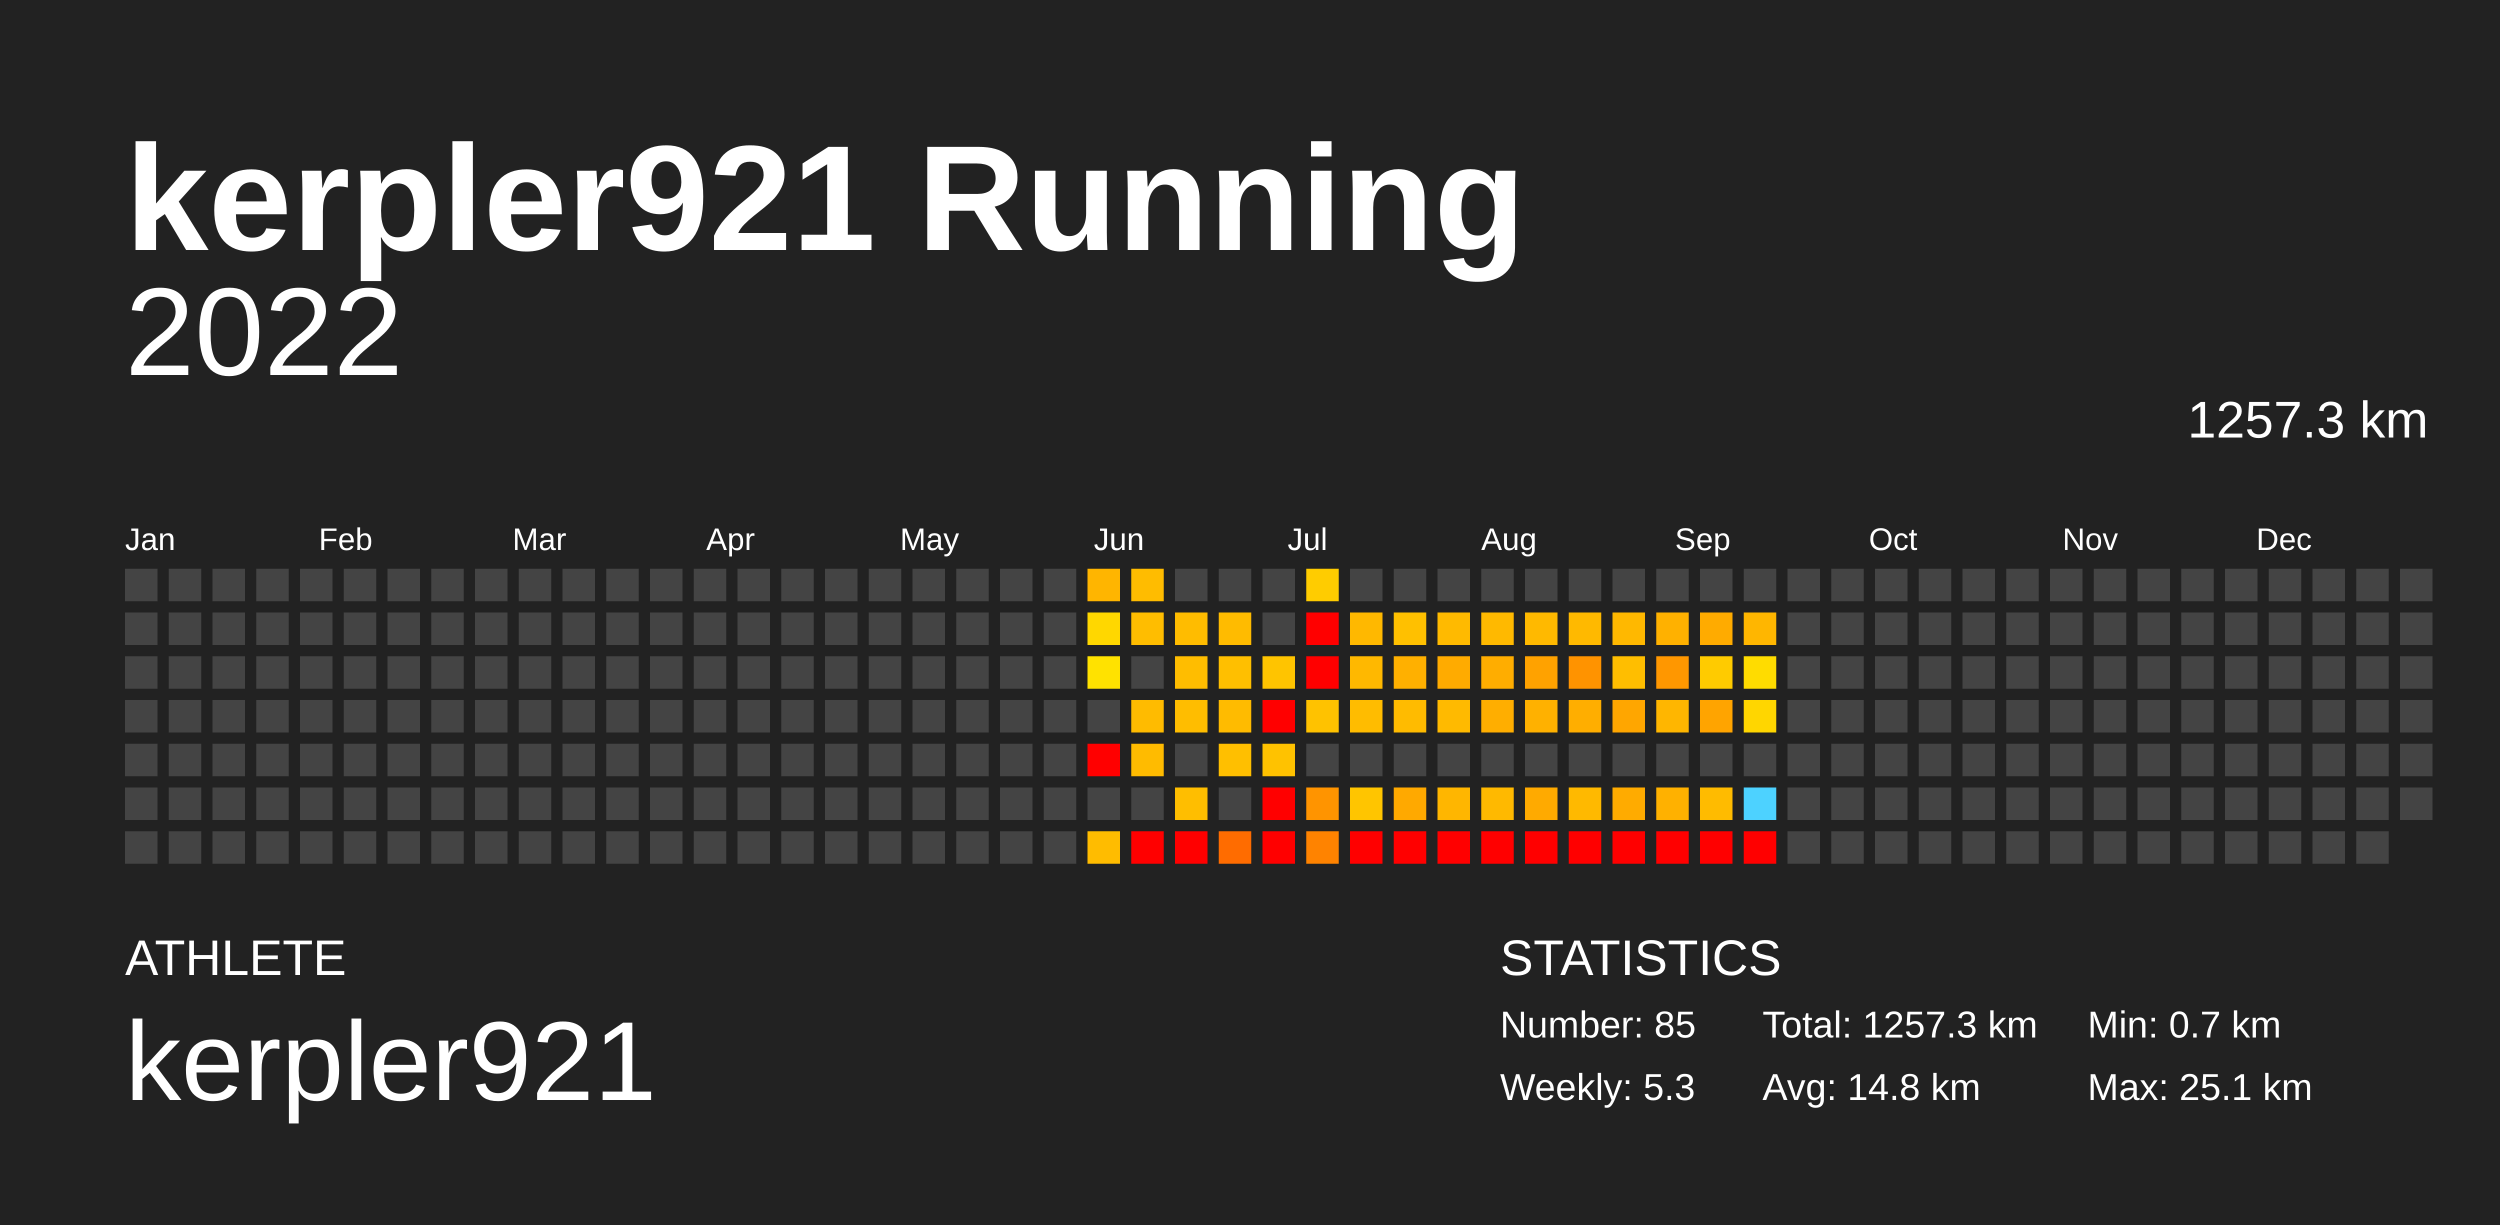
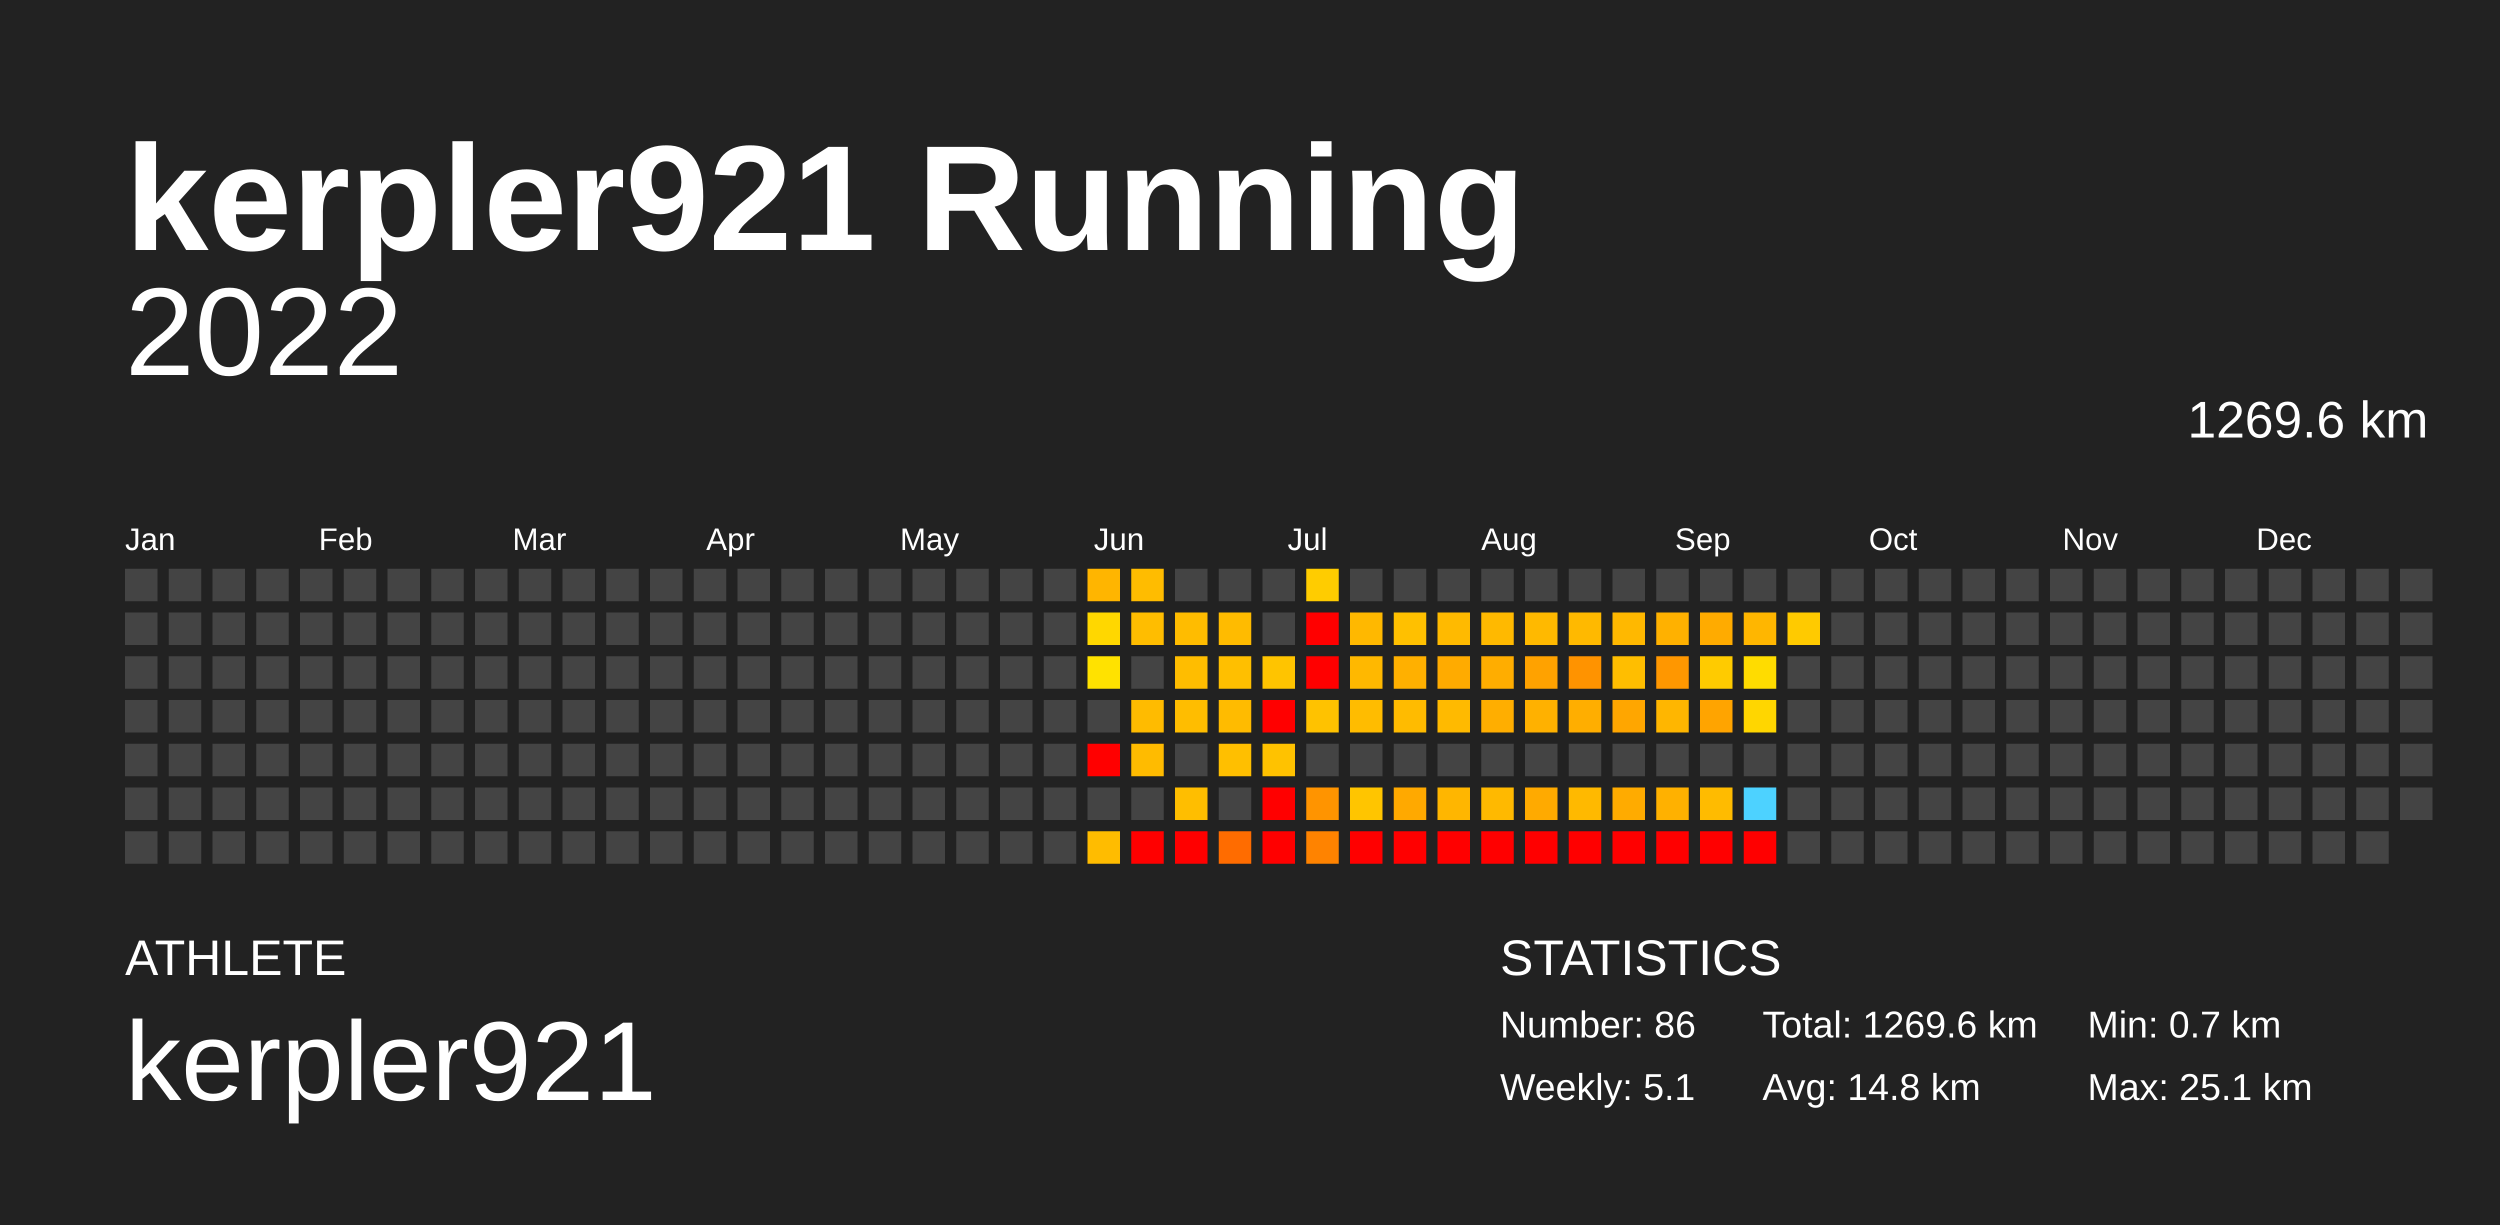
<svg xmlns="http://www.w3.org/2000/svg" baseProfile="full" height="98mm" version="1.1" viewBox="0,0,200,98" width="200mm">
  <defs />
  <rect fill="#222222" height="98" width="200" x="0" y="0" />
  <text fill="#FFFFFF" style="font-size:12px; font-family:Arial; font-weight:bold;" x="10" y="20">kerpler921 Running</text>
  <text fill="#FFFFFF" style="font-size:4px; font-family:Arial" x="10" y="78">ATHLETE</text>
  <text fill="#FFFFFF" style="font-size:9px; font-family:Arial" x="10" y="88">kerpler921</text>
  <text fill="#FFFFFF" style="font-size:4px; font-family:Arial" x="120" y="78">STATISTICS</text>
-   <text fill="#FFFFFF" style="font-size:3px; font-family:Arial" x="120" y="83">Number: 85</text>
-   <text fill="#FFFFFF" style="font-size:3px; font-family:Arial" x="120" y="88">Weekly: 5.3</text>
-   <text fill="#FFFFFF" style="font-size:3px; font-family:Arial" x="141" y="83">Total: 1257.3 km</text>
+   <text fill="#FFFFFF" style="font-size:3px; font-family:Arial" x="120" y="83">Number: 86</text>
+   <text fill="#FFFFFF" style="font-size:3px; font-family:Arial" x="120" y="88">Weekly: 5.1</text>
+   <text fill="#FFFFFF" style="font-size:3px; font-family:Arial" x="141" y="83">Total: 1269.6 km</text>
  <text fill="#FFFFFF" style="font-size:3px; font-family:Arial" x="141" y="88">Avg: 14.8 km</text>
  <text fill="#FFFFFF" style="font-size:3px; font-family:Arial" x="167" y="83">Min: 0.7 km</text>
  <text fill="#FFFFFF" style="font-size:3px; font-family:Arial" x="167" y="88">Max: 25.1 km</text>
  <text alignment-baseline="hanging" fill="#FFFFFF" style="font-size:10.0px; font-family:Arial;" x="10" y="30">2022</text>
-   <text alignment-baseline="hanging" fill="#FFFFFF" style="font-size:4.125px; font-family:Arial;" x="175" y="35">1257.3 km</text>
+   <text alignment-baseline="hanging" fill="#FFFFFF" style="font-size:4.125px; font-family:Arial;" x="175" y="35">1269.6 km</text>
  <text fill="#FFFFFF" style="font-size:2.5px; font-family:Arial" x="10.0" y="44">Jan</text>
  <text fill="#FFFFFF" style="font-size:2.5px; font-family:Arial" x="25.5" y="44">Feb</text>
  <text fill="#FFFFFF" style="font-size:2.5px; font-family:Arial" x="41.0" y="44">Mar</text>
  <text fill="#FFFFFF" style="font-size:2.5px; font-family:Arial" x="56.5" y="44">Apr</text>
  <text fill="#FFFFFF" style="font-size:2.5px; font-family:Arial" x="72.0" y="44">May</text>
  <text fill="#FFFFFF" style="font-size:2.5px; font-family:Arial" x="87.5" y="44">Jun</text>
  <text fill="#FFFFFF" style="font-size:2.5px; font-family:Arial" x="103.0" y="44">Jul</text>
  <text fill="#FFFFFF" style="font-size:2.5px; font-family:Arial" x="118.5" y="44">Aug</text>
  <text fill="#FFFFFF" style="font-size:2.5px; font-family:Arial" x="134.0" y="44">Sep</text>
  <text fill="#FFFFFF" style="font-size:2.5px; font-family:Arial" x="149.5" y="44">Oct</text>
  <text fill="#FFFFFF" style="font-size:2.5px; font-family:Arial" x="165.0" y="44">Nov</text>
  <text fill="#FFFFFF" style="font-size:2.5px; font-family:Arial" x="180.5" y="44">Dec</text>
  <rect fill="#444444" height="2.6" width="2.6" x="10.0" y="45.5" />
  <rect fill="#444444" height="2.6" width="2.6" x="10.0" y="49.0" />
  <rect fill="#444444" height="2.6" width="2.6" x="10.0" y="52.5" />
  <rect fill="#444444" height="2.6" width="2.6" x="10.0" y="56.0" />
  <rect fill="#444444" height="2.6" width="2.6" x="10.0" y="59.5" />
  <rect fill="#444444" height="2.6" width="2.6" x="10.0" y="63.0" />
  <rect fill="#444444" height="2.6" width="2.6" x="10.0" y="66.5" />
  <rect fill="#444444" height="2.6" width="2.6" x="13.5" y="45.5" />
  <rect fill="#444444" height="2.6" width="2.6" x="13.5" y="49.0" />
  <rect fill="#444444" height="2.6" width="2.6" x="13.5" y="52.5" />
  <rect fill="#444444" height="2.6" width="2.6" x="13.5" y="56.0" />
  <rect fill="#444444" height="2.6" width="2.6" x="13.5" y="59.5" />
  <rect fill="#444444" height="2.6" width="2.6" x="13.5" y="63.0" />
  <rect fill="#444444" height="2.6" width="2.6" x="13.5" y="66.5" />
  <rect fill="#444444" height="2.6" width="2.6" x="17.0" y="45.5" />
  <rect fill="#444444" height="2.6" width="2.6" x="17.0" y="49.0" />
  <rect fill="#444444" height="2.6" width="2.6" x="17.0" y="52.5" />
  <rect fill="#444444" height="2.6" width="2.6" x="17.0" y="56.0" />
  <rect fill="#444444" height="2.6" width="2.6" x="17.0" y="59.5" />
  <rect fill="#444444" height="2.6" width="2.6" x="17.0" y="63.0" />
  <rect fill="#444444" height="2.6" width="2.6" x="17.0" y="66.5" />
  <rect fill="#444444" height="2.6" width="2.6" x="20.5" y="45.5" />
  <rect fill="#444444" height="2.6" width="2.6" x="20.5" y="49.0" />
  <rect fill="#444444" height="2.6" width="2.6" x="20.5" y="52.5" />
  <rect fill="#444444" height="2.6" width="2.6" x="20.5" y="56.0" />
  <rect fill="#444444" height="2.6" width="2.6" x="20.5" y="59.5" />
  <rect fill="#444444" height="2.6" width="2.6" x="20.5" y="63.0" />
  <rect fill="#444444" height="2.6" width="2.6" x="20.5" y="66.5" />
  <rect fill="#444444" height="2.6" width="2.6" x="24.0" y="45.5" />
  <rect fill="#444444" height="2.6" width="2.6" x="24.0" y="49.0" />
  <rect fill="#444444" height="2.6" width="2.6" x="24.0" y="52.5" />
  <rect fill="#444444" height="2.6" width="2.6" x="24.0" y="56.0" />
  <rect fill="#444444" height="2.6" width="2.6" x="24.0" y="59.5" />
  <rect fill="#444444" height="2.6" width="2.6" x="24.0" y="63.0" />
  <rect fill="#444444" height="2.6" width="2.6" x="24.0" y="66.5" />
  <rect fill="#444444" height="2.6" width="2.6" x="27.5" y="45.5" />
  <rect fill="#444444" height="2.6" width="2.6" x="27.5" y="49.0" />
  <rect fill="#444444" height="2.6" width="2.6" x="27.5" y="52.5" />
  <rect fill="#444444" height="2.6" width="2.6" x="27.5" y="56.0" />
  <rect fill="#444444" height="2.6" width="2.6" x="27.5" y="59.5" />
  <rect fill="#444444" height="2.6" width="2.6" x="27.5" y="63.0" />
  <rect fill="#444444" height="2.6" width="2.6" x="27.5" y="66.5" />
  <rect fill="#444444" height="2.6" width="2.6" x="31.0" y="45.5" />
  <rect fill="#444444" height="2.6" width="2.6" x="31.0" y="49.0" />
  <rect fill="#444444" height="2.6" width="2.6" x="31.0" y="52.5" />
  <rect fill="#444444" height="2.6" width="2.6" x="31.0" y="56.0" />
  <rect fill="#444444" height="2.6" width="2.6" x="31.0" y="59.5" />
  <rect fill="#444444" height="2.6" width="2.6" x="31.0" y="63.0" />
  <rect fill="#444444" height="2.6" width="2.6" x="31.0" y="66.5" />
  <rect fill="#444444" height="2.6" width="2.6" x="34.5" y="45.5" />
  <rect fill="#444444" height="2.6" width="2.6" x="34.5" y="49.0" />
  <rect fill="#444444" height="2.6" width="2.6" x="34.5" y="52.5" />
  <rect fill="#444444" height="2.6" width="2.6" x="34.5" y="56.0" />
  <rect fill="#444444" height="2.6" width="2.6" x="34.5" y="59.5" />
  <rect fill="#444444" height="2.6" width="2.6" x="34.5" y="63.0" />
  <rect fill="#444444" height="2.6" width="2.6" x="34.5" y="66.5" />
  <rect fill="#444444" height="2.6" width="2.6" x="38.0" y="45.5" />
  <rect fill="#444444" height="2.6" width="2.6" x="38.0" y="49.0" />
  <rect fill="#444444" height="2.6" width="2.6" x="38.0" y="52.5" />
  <rect fill="#444444" height="2.6" width="2.6" x="38.0" y="56.0" />
  <rect fill="#444444" height="2.6" width="2.6" x="38.0" y="59.5" />
  <rect fill="#444444" height="2.6" width="2.6" x="38.0" y="63.0" />
  <rect fill="#444444" height="2.6" width="2.6" x="38.0" y="66.5" />
  <rect fill="#444444" height="2.6" width="2.6" x="41.5" y="45.5" />
  <rect fill="#444444" height="2.6" width="2.6" x="41.5" y="49.0" />
  <rect fill="#444444" height="2.6" width="2.6" x="41.5" y="52.5" />
  <rect fill="#444444" height="2.6" width="2.6" x="41.5" y="56.0" />
  <rect fill="#444444" height="2.6" width="2.6" x="41.5" y="59.5" />
  <rect fill="#444444" height="2.6" width="2.6" x="41.5" y="63.0" />
  <rect fill="#444444" height="2.6" width="2.6" x="41.5" y="66.5" />
  <rect fill="#444444" height="2.6" width="2.6" x="45.0" y="45.5" />
  <rect fill="#444444" height="2.6" width="2.6" x="45.0" y="49.0" />
  <rect fill="#444444" height="2.6" width="2.6" x="45.0" y="52.5" />
  <rect fill="#444444" height="2.6" width="2.6" x="45.0" y="56.0" />
  <rect fill="#444444" height="2.6" width="2.6" x="45.0" y="59.5" />
  <rect fill="#444444" height="2.6" width="2.6" x="45.0" y="63.0" />
  <rect fill="#444444" height="2.6" width="2.6" x="45.0" y="66.5" />
  <rect fill="#444444" height="2.6" width="2.6" x="48.5" y="45.5" />
  <rect fill="#444444" height="2.6" width="2.6" x="48.5" y="49.0" />
  <rect fill="#444444" height="2.6" width="2.6" x="48.5" y="52.5" />
  <rect fill="#444444" height="2.6" width="2.6" x="48.5" y="56.0" />
  <rect fill="#444444" height="2.6" width="2.6" x="48.5" y="59.5" />
  <rect fill="#444444" height="2.6" width="2.6" x="48.5" y="63.0" />
  <rect fill="#444444" height="2.6" width="2.6" x="48.5" y="66.5" />
  <rect fill="#444444" height="2.6" width="2.6" x="52.0" y="45.5" />
  <rect fill="#444444" height="2.6" width="2.6" x="52.0" y="49.0" />
  <rect fill="#444444" height="2.6" width="2.6" x="52.0" y="52.5" />
  <rect fill="#444444" height="2.6" width="2.6" x="52.0" y="56.0" />
  <rect fill="#444444" height="2.6" width="2.6" x="52.0" y="59.5" />
  <rect fill="#444444" height="2.6" width="2.6" x="52.0" y="63.0" />
  <rect fill="#444444" height="2.6" width="2.6" x="52.0" y="66.5" />
  <rect fill="#444444" height="2.6" width="2.6" x="55.5" y="45.5" />
  <rect fill="#444444" height="2.6" width="2.6" x="55.5" y="49.0" />
  <rect fill="#444444" height="2.6" width="2.6" x="55.5" y="52.5" />
  <rect fill="#444444" height="2.6" width="2.6" x="55.5" y="56.0" />
  <rect fill="#444444" height="2.6" width="2.6" x="55.5" y="59.5" />
  <rect fill="#444444" height="2.6" width="2.6" x="55.5" y="63.0" />
  <rect fill="#444444" height="2.6" width="2.6" x="55.5" y="66.5" />
  <rect fill="#444444" height="2.6" width="2.6" x="59.0" y="45.5" />
  <rect fill="#444444" height="2.6" width="2.6" x="59.0" y="49.0" />
  <rect fill="#444444" height="2.6" width="2.6" x="59.0" y="52.5" />
  <rect fill="#444444" height="2.6" width="2.6" x="59.0" y="56.0" />
  <rect fill="#444444" height="2.6" width="2.6" x="59.0" y="59.5" />
  <rect fill="#444444" height="2.6" width="2.6" x="59.0" y="63.0" />
  <rect fill="#444444" height="2.6" width="2.6" x="59.0" y="66.5" />
  <rect fill="#444444" height="2.6" width="2.6" x="62.5" y="45.5" />
  <rect fill="#444444" height="2.6" width="2.6" x="62.5" y="49.0" />
  <rect fill="#444444" height="2.6" width="2.6" x="62.5" y="52.5" />
  <rect fill="#444444" height="2.6" width="2.6" x="62.5" y="56.0" />
  <rect fill="#444444" height="2.6" width="2.6" x="62.5" y="59.5" />
  <rect fill="#444444" height="2.6" width="2.6" x="62.5" y="63.0" />
  <rect fill="#444444" height="2.6" width="2.6" x="62.5" y="66.5" />
  <rect fill="#444444" height="2.6" width="2.6" x="66.0" y="45.5" />
  <rect fill="#444444" height="2.6" width="2.6" x="66.0" y="49.0" />
  <rect fill="#444444" height="2.6" width="2.6" x="66.0" y="52.5" />
  <rect fill="#444444" height="2.6" width="2.6" x="66.0" y="56.0" />
  <rect fill="#444444" height="2.6" width="2.6" x="66.0" y="59.5" />
  <rect fill="#444444" height="2.6" width="2.6" x="66.0" y="63.0" />
  <rect fill="#444444" height="2.6" width="2.6" x="66.0" y="66.5" />
  <rect fill="#444444" height="2.6" width="2.6" x="69.5" y="45.5" />
  <rect fill="#444444" height="2.6" width="2.6" x="69.5" y="49.0" />
  <rect fill="#444444" height="2.6" width="2.6" x="69.5" y="52.5" />
  <rect fill="#444444" height="2.6" width="2.6" x="69.5" y="56.0" />
  <rect fill="#444444" height="2.6" width="2.6" x="69.5" y="59.5" />
  <rect fill="#444444" height="2.6" width="2.6" x="69.5" y="63.0" />
  <rect fill="#444444" height="2.6" width="2.6" x="69.5" y="66.5" />
  <rect fill="#444444" height="2.6" width="2.6" x="73.0" y="45.5" />
  <rect fill="#444444" height="2.6" width="2.6" x="73.0" y="49.0" />
  <rect fill="#444444" height="2.6" width="2.6" x="73.0" y="52.5" />
  <rect fill="#444444" height="2.6" width="2.6" x="73.0" y="56.0" />
  <rect fill="#444444" height="2.6" width="2.6" x="73.0" y="59.5" />
  <rect fill="#444444" height="2.6" width="2.6" x="73.0" y="63.0" />
  <rect fill="#444444" height="2.6" width="2.6" x="73.0" y="66.5" />
  <rect fill="#444444" height="2.6" width="2.6" x="76.5" y="45.5" />
  <rect fill="#444444" height="2.6" width="2.6" x="76.5" y="49.0" />
  <rect fill="#444444" height="2.6" width="2.6" x="76.5" y="52.5" />
  <rect fill="#444444" height="2.6" width="2.6" x="76.5" y="56.0" />
  <rect fill="#444444" height="2.6" width="2.6" x="76.5" y="59.5" />
  <rect fill="#444444" height="2.6" width="2.6" x="76.5" y="63.0" />
  <rect fill="#444444" height="2.6" width="2.6" x="76.5" y="66.5" />
  <rect fill="#444444" height="2.6" width="2.6" x="80.0" y="45.5" />
  <rect fill="#444444" height="2.6" width="2.6" x="80.0" y="49.0" />
  <rect fill="#444444" height="2.6" width="2.6" x="80.0" y="52.5" />
  <rect fill="#444444" height="2.6" width="2.6" x="80.0" y="56.0" />
  <rect fill="#444444" height="2.6" width="2.6" x="80.0" y="59.5" />
  <rect fill="#444444" height="2.6" width="2.6" x="80.0" y="63.0" />
  <rect fill="#444444" height="2.6" width="2.6" x="80.0" y="66.5" />
  <rect fill="#444444" height="2.6" width="2.6" x="83.5" y="45.5" />
  <rect fill="#444444" height="2.6" width="2.6" x="83.5" y="49.0" />
  <rect fill="#444444" height="2.6" width="2.6" x="83.5" y="52.5" />
  <rect fill="#444444" height="2.6" width="2.6" x="83.5" y="56.0" />
  <rect fill="#444444" height="2.6" width="2.6" x="83.5" y="59.5" />
  <rect fill="#444444" height="2.6" width="2.6" x="83.5" y="63.0" />
  <rect fill="#444444" height="2.6" width="2.6" x="83.5" y="66.5" />
  <rect fill="#ffb500" height="2.6" width="2.6" x="87.0" y="45.5" />
  <rect fill="#ffd700" height="2.6" width="2.6" x="87.0" y="49.0" />
  <rect fill="#ffe200" height="2.6" width="2.6" x="87.0" y="52.5" />
  <rect fill="#444444" height="2.6" width="2.6" x="87.0" y="56.0" />
  <rect fill="red" height="2.6" width="2.6" x="87.0" y="59.5" />
  <rect fill="#444444" height="2.6" width="2.6" x="87.0" y="63.0" />
  <rect fill="#ffbc00" height="2.6" width="2.6" x="87.0" y="66.5" />
  <rect fill="#ffbc00" height="2.6" width="2.6" x="90.5" y="45.5" />
  <rect fill="#ffbd00" height="2.6" width="2.6" x="90.5" y="49.0" />
  <rect fill="#444444" height="2.6" width="2.6" x="90.5" y="52.5" />
  <rect fill="#ffbb00" height="2.6" width="2.6" x="90.5" y="56.0" />
  <rect fill="#ffbb00" height="2.6" width="2.6" x="90.5" y="59.5" />
  <rect fill="#444444" height="2.6" width="2.6" x="90.5" y="63.0" />
  <rect fill="red" height="2.6" width="2.6" x="90.5" y="66.5" />
  <rect fill="#444444" height="2.6" width="2.6" x="94.0" y="45.5" />
  <rect fill="#ffbc00" height="2.6" width="2.6" x="94.0" y="49.0" />
  <rect fill="#ffbd00" height="2.6" width="2.6" x="94.0" y="52.5" />
  <rect fill="#ffbd00" height="2.6" width="2.6" x="94.0" y="56.0" />
  <rect fill="#444444" height="2.6" width="2.6" x="94.0" y="59.5" />
  <rect fill="#ffbe00" height="2.6" width="2.6" x="94.0" y="63.0" />
  <rect fill="red" height="2.6" width="2.6" x="94.0" y="66.5" />
  <rect fill="#444444" height="2.6" width="2.6" x="97.5" y="45.5" />
  <rect fill="#ffbb00" height="2.6" width="2.6" x="97.5" y="49.0" />
  <rect fill="#ffbf00" height="2.6" width="2.6" x="97.5" y="52.5" />
  <rect fill="#ffbb00" height="2.6" width="2.6" x="97.5" y="56.0" />
  <rect fill="#ffbf00" height="2.6" width="2.6" x="97.5" y="59.5" />
  <rect fill="#444444" height="2.6" width="2.6" x="97.5" y="63.0" />
  <rect fill="#ff6c00" height="2.6" width="2.6" x="97.5" y="66.5" />
  <rect fill="#444444" height="2.6" width="2.6" x="101.0" y="45.5" />
  <rect fill="#444444" height="2.6" width="2.6" x="101.0" y="49.0" />
  <rect fill="#ffc400" height="2.6" width="2.6" x="101.0" y="52.5" />
  <rect fill="red" height="2.6" width="2.6" x="101.0" y="56.0" />
  <rect fill="#ffc200" height="2.6" width="2.6" x="101.0" y="59.5" />
  <rect fill="red" height="2.6" width="2.6" x="101.0" y="63.0" />
  <rect fill="red" height="2.6" width="2.6" x="101.0" y="66.5" />
  <rect fill="#ffcc00" height="2.6" width="2.6" x="104.5" y="45.5" />
  <rect fill="red" height="2.6" width="2.6" x="104.5" y="49.0" />
  <rect fill="red" height="2.6" width="2.6" x="104.5" y="52.5" />
  <rect fill="#ffc200" height="2.6" width="2.6" x="104.5" y="56.0" />
  <rect fill="#444444" height="2.6" width="2.6" x="104.5" y="59.5" />
  <rect fill="#ff9400" height="2.6" width="2.6" x="104.5" y="63.0" />
  <rect fill="#ff8300" height="2.6" width="2.6" x="104.5" y="66.5" />
  <rect fill="#444444" height="2.6" width="2.6" x="108.0" y="45.5" />
  <rect fill="#ffb800" height="2.6" width="2.6" x="108.0" y="49.0" />
  <rect fill="#ffb800" height="2.6" width="2.6" x="108.0" y="52.5" />
  <rect fill="#ffbc00" height="2.6" width="2.6" x="108.0" y="56.0" />
  <rect fill="#444444" height="2.6" width="2.6" x="108.0" y="59.5" />
  <rect fill="#ffc500" height="2.6" width="2.6" x="108.0" y="63.0" />
  <rect fill="red" height="2.6" width="2.6" x="108.0" y="66.5" />
  <rect fill="#444444" height="2.6" width="2.6" x="111.5" y="45.5" />
  <rect fill="#ffc000" height="2.6" width="2.6" x="111.5" y="49.0" />
  <rect fill="#ffb000" height="2.6" width="2.6" x="111.5" y="52.5" />
  <rect fill="#ffbb00" height="2.6" width="2.6" x="111.5" y="56.0" />
  <rect fill="#444444" height="2.6" width="2.6" x="111.5" y="59.5" />
  <rect fill="#ffa900" height="2.6" width="2.6" x="111.5" y="63.0" />
  <rect fill="red" height="2.6" width="2.6" x="111.5" y="66.5" />
  <rect fill="#444444" height="2.6" width="2.6" x="115.0" y="45.5" />
  <rect fill="#ffba00" height="2.6" width="2.6" x="115.0" y="49.0" />
  <rect fill="#ffab00" height="2.6" width="2.6" x="115.0" y="52.5" />
  <rect fill="#ffba00" height="2.6" width="2.6" x="115.0" y="56.0" />
  <rect fill="#444444" height="2.6" width="2.6" x="115.0" y="59.5" />
  <rect fill="#ffb600" height="2.6" width="2.6" x="115.0" y="63.0" />
  <rect fill="red" height="2.6" width="2.6" x="115.0" y="66.5" />
  <rect fill="#444444" height="2.6" width="2.6" x="118.5" y="45.5" />
  <rect fill="#ffb900" height="2.6" width="2.6" x="118.5" y="49.0" />
  <rect fill="#ffad00" height="2.6" width="2.6" x="118.5" y="52.5" />
  <rect fill="#ffae00" height="2.6" width="2.6" x="118.5" y="56.0" />
  <rect fill="#444444" height="2.6" width="2.6" x="118.5" y="59.5" />
  <rect fill="#ffb900" height="2.6" width="2.6" x="118.5" y="63.0" />
  <rect fill="red" height="2.6" width="2.6" x="118.5" y="66.5" />
  <rect fill="#444444" height="2.6" width="2.6" x="122.0" y="45.5" />
  <rect fill="#ffb900" height="2.6" width="2.6" x="122.0" y="49.0" />
  <rect fill="#ffa200" height="2.6" width="2.6" x="122.0" y="52.5" />
  <rect fill="#ffb100" height="2.6" width="2.6" x="122.0" y="56.0" />
  <rect fill="#444444" height="2.6" width="2.6" x="122.0" y="59.5" />
  <rect fill="#ffaa00" height="2.6" width="2.6" x="122.0" y="63.0" />
  <rect fill="red" height="2.6" width="2.6" x="122.0" y="66.5" />
  <rect fill="#444444" height="2.6" width="2.6" x="125.5" y="45.5" />
  <rect fill="#ffb900" height="2.6" width="2.6" x="125.5" y="49.0" />
  <rect fill="#ff9300" height="2.6" width="2.6" x="125.5" y="52.5" />
  <rect fill="#ffae00" height="2.6" width="2.6" x="125.5" y="56.0" />
  <rect fill="#444444" height="2.6" width="2.6" x="125.5" y="59.5" />
  <rect fill="#ffb900" height="2.6" width="2.6" x="125.5" y="63.0" />
  <rect fill="red" height="2.6" width="2.6" x="125.5" y="66.5" />
  <rect fill="#444444" height="2.6" width="2.6" x="129.0" y="45.5" />
  <rect fill="#ffb800" height="2.6" width="2.6" x="129.0" y="49.0" />
  <rect fill="#ffbe00" height="2.6" width="2.6" x="129.0" y="52.5" />
  <rect fill="#ffa600" height="2.6" width="2.6" x="129.0" y="56.0" />
  <rect fill="#444444" height="2.6" width="2.6" x="129.0" y="59.5" />
  <rect fill="#ffab00" height="2.6" width="2.6" x="129.0" y="63.0" />
  <rect fill="red" height="2.6" width="2.6" x="129.0" y="66.5" />
  <rect fill="#444444" height="2.6" width="2.6" x="132.5" y="45.5" />
  <rect fill="#ffb100" height="2.6" width="2.6" x="132.5" y="49.0" />
  <rect fill="#ff9700" height="2.6" width="2.6" x="132.5" y="52.5" />
  <rect fill="#ffb600" height="2.6" width="2.6" x="132.5" y="56.0" />
  <rect fill="#444444" height="2.6" width="2.6" x="132.5" y="59.5" />
  <rect fill="#ffb100" height="2.6" width="2.6" x="132.5" y="63.0" />
  <rect fill="red" height="2.6" width="2.6" x="132.5" y="66.5" />
  <rect fill="#444444" height="2.6" width="2.6" x="136.0" y="45.5" />
  <rect fill="#ffab00" height="2.6" width="2.6" x="136.0" y="49.0" />
  <rect fill="#ffcb00" height="2.6" width="2.6" x="136.0" y="52.5" />
  <rect fill="#ffa400" height="2.6" width="2.6" x="136.0" y="56.0" />
  <rect fill="#444444" height="2.6" width="2.6" x="136.0" y="59.5" />
  <rect fill="#ffbb00" height="2.6" width="2.6" x="136.0" y="63.0" />
  <rect fill="red" height="2.6" width="2.6" x="136.0" y="66.5" />
  <rect fill="#444444" height="2.6" width="2.6" x="139.5" y="45.5" />
  <rect fill="#ffb600" height="2.6" width="2.6" x="139.5" y="49.0" />
  <rect fill="#ffdc00" height="2.6" width="2.6" x="139.5" y="52.5" />
  <rect fill="#ffd600" height="2.6" width="2.6" x="139.5" y="56.0" />
  <rect fill="#444444" height="2.6" width="2.6" x="139.5" y="59.5" />
  <rect fill="#4dd2ff" height="2.6" width="2.6" x="139.5" y="63.0" />
  <rect fill="red" height="2.6" width="2.6" x="139.5" y="66.5" />
  <rect fill="#444444" height="2.6" width="2.6" x="143.0" y="45.5" />
-   <rect fill="#444444" height="2.6" width="2.6" x="143.0" y="49.0" />
+   <rect fill="#ffca00" height="2.6" width="2.6" x="143.0" y="49.0" />
  <rect fill="#444444" height="2.6" width="2.6" x="143.0" y="52.5" />
  <rect fill="#444444" height="2.6" width="2.6" x="143.0" y="56.0" />
  <rect fill="#444444" height="2.6" width="2.6" x="143.0" y="59.5" />
  <rect fill="#444444" height="2.6" width="2.6" x="143.0" y="63.0" />
  <rect fill="#444444" height="2.6" width="2.6" x="143.0" y="66.5" />
  <rect fill="#444444" height="2.6" width="2.6" x="146.5" y="45.5" />
  <rect fill="#444444" height="2.6" width="2.6" x="146.5" y="49.0" />
  <rect fill="#444444" height="2.6" width="2.6" x="146.5" y="52.5" />
  <rect fill="#444444" height="2.6" width="2.6" x="146.5" y="56.0" />
  <rect fill="#444444" height="2.6" width="2.6" x="146.5" y="59.5" />
  <rect fill="#444444" height="2.6" width="2.6" x="146.5" y="63.0" />
  <rect fill="#444444" height="2.6" width="2.6" x="146.5" y="66.5" />
  <rect fill="#444444" height="2.6" width="2.6" x="150.0" y="45.5" />
  <rect fill="#444444" height="2.6" width="2.6" x="150.0" y="49.0" />
  <rect fill="#444444" height="2.6" width="2.6" x="150.0" y="52.5" />
  <rect fill="#444444" height="2.6" width="2.6" x="150.0" y="56.0" />
  <rect fill="#444444" height="2.6" width="2.6" x="150.0" y="59.5" />
  <rect fill="#444444" height="2.6" width="2.6" x="150.0" y="63.0" />
  <rect fill="#444444" height="2.6" width="2.6" x="150.0" y="66.5" />
  <rect fill="#444444" height="2.6" width="2.6" x="153.5" y="45.5" />
  <rect fill="#444444" height="2.6" width="2.6" x="153.5" y="49.0" />
  <rect fill="#444444" height="2.6" width="2.6" x="153.5" y="52.5" />
  <rect fill="#444444" height="2.6" width="2.6" x="153.5" y="56.0" />
  <rect fill="#444444" height="2.6" width="2.6" x="153.5" y="59.5" />
  <rect fill="#444444" height="2.6" width="2.6" x="153.5" y="63.0" />
  <rect fill="#444444" height="2.6" width="2.6" x="153.5" y="66.5" />
  <rect fill="#444444" height="2.6" width="2.6" x="157.0" y="45.5" />
  <rect fill="#444444" height="2.6" width="2.6" x="157.0" y="49.0" />
  <rect fill="#444444" height="2.6" width="2.6" x="157.0" y="52.5" />
  <rect fill="#444444" height="2.6" width="2.6" x="157.0" y="56.0" />
  <rect fill="#444444" height="2.6" width="2.6" x="157.0" y="59.5" />
  <rect fill="#444444" height="2.6" width="2.6" x="157.0" y="63.0" />
  <rect fill="#444444" height="2.6" width="2.6" x="157.0" y="66.5" />
  <rect fill="#444444" height="2.6" width="2.6" x="160.5" y="45.5" />
  <rect fill="#444444" height="2.6" width="2.6" x="160.5" y="49.0" />
  <rect fill="#444444" height="2.6" width="2.6" x="160.5" y="52.5" />
  <rect fill="#444444" height="2.6" width="2.6" x="160.5" y="56.0" />
  <rect fill="#444444" height="2.6" width="2.6" x="160.5" y="59.5" />
  <rect fill="#444444" height="2.6" width="2.6" x="160.5" y="63.0" />
  <rect fill="#444444" height="2.6" width="2.6" x="160.5" y="66.5" />
  <rect fill="#444444" height="2.6" width="2.6" x="164.0" y="45.5" />
  <rect fill="#444444" height="2.6" width="2.6" x="164.0" y="49.0" />
  <rect fill="#444444" height="2.6" width="2.6" x="164.0" y="52.5" />
  <rect fill="#444444" height="2.6" width="2.6" x="164.0" y="56.0" />
  <rect fill="#444444" height="2.6" width="2.6" x="164.0" y="59.5" />
  <rect fill="#444444" height="2.6" width="2.6" x="164.0" y="63.0" />
  <rect fill="#444444" height="2.6" width="2.6" x="164.0" y="66.5" />
  <rect fill="#444444" height="2.6" width="2.6" x="167.5" y="45.5" />
  <rect fill="#444444" height="2.6" width="2.6" x="167.5" y="49.0" />
  <rect fill="#444444" height="2.6" width="2.6" x="167.5" y="52.5" />
  <rect fill="#444444" height="2.6" width="2.6" x="167.5" y="56.0" />
  <rect fill="#444444" height="2.6" width="2.6" x="167.5" y="59.5" />
  <rect fill="#444444" height="2.6" width="2.6" x="167.5" y="63.0" />
  <rect fill="#444444" height="2.6" width="2.6" x="167.5" y="66.5" />
  <rect fill="#444444" height="2.6" width="2.6" x="171.0" y="45.5" />
  <rect fill="#444444" height="2.6" width="2.6" x="171.0" y="49.0" />
  <rect fill="#444444" height="2.6" width="2.6" x="171.0" y="52.5" />
  <rect fill="#444444" height="2.6" width="2.6" x="171.0" y="56.0" />
  <rect fill="#444444" height="2.6" width="2.6" x="171.0" y="59.5" />
  <rect fill="#444444" height="2.6" width="2.6" x="171.0" y="63.0" />
  <rect fill="#444444" height="2.6" width="2.6" x="171.0" y="66.5" />
  <rect fill="#444444" height="2.6" width="2.6" x="174.5" y="45.5" />
  <rect fill="#444444" height="2.6" width="2.6" x="174.5" y="49.0" />
  <rect fill="#444444" height="2.6" width="2.6" x="174.5" y="52.5" />
  <rect fill="#444444" height="2.6" width="2.6" x="174.5" y="56.0" />
  <rect fill="#444444" height="2.6" width="2.6" x="174.5" y="59.5" />
  <rect fill="#444444" height="2.6" width="2.6" x="174.5" y="63.0" />
  <rect fill="#444444" height="2.6" width="2.6" x="174.5" y="66.5" />
  <rect fill="#444444" height="2.6" width="2.6" x="178.0" y="45.5" />
  <rect fill="#444444" height="2.6" width="2.6" x="178.0" y="49.0" />
  <rect fill="#444444" height="2.6" width="2.6" x="178.0" y="52.5" />
  <rect fill="#444444" height="2.6" width="2.6" x="178.0" y="56.0" />
  <rect fill="#444444" height="2.6" width="2.6" x="178.0" y="59.5" />
  <rect fill="#444444" height="2.6" width="2.6" x="178.0" y="63.0" />
  <rect fill="#444444" height="2.6" width="2.6" x="178.0" y="66.5" />
  <rect fill="#444444" height="2.6" width="2.6" x="181.5" y="45.5" />
  <rect fill="#444444" height="2.6" width="2.6" x="181.5" y="49.0" />
  <rect fill="#444444" height="2.6" width="2.6" x="181.5" y="52.5" />
  <rect fill="#444444" height="2.6" width="2.6" x="181.5" y="56.0" />
  <rect fill="#444444" height="2.6" width="2.6" x="181.5" y="59.5" />
  <rect fill="#444444" height="2.6" width="2.6" x="181.5" y="63.0" />
  <rect fill="#444444" height="2.6" width="2.6" x="181.5" y="66.5" />
  <rect fill="#444444" height="2.6" width="2.6" x="185.0" y="45.5" />
  <rect fill="#444444" height="2.6" width="2.6" x="185.0" y="49.0" />
  <rect fill="#444444" height="2.6" width="2.6" x="185.0" y="52.5" />
  <rect fill="#444444" height="2.6" width="2.6" x="185.0" y="56.0" />
  <rect fill="#444444" height="2.6" width="2.6" x="185.0" y="59.5" />
  <rect fill="#444444" height="2.6" width="2.6" x="185.0" y="63.0" />
  <rect fill="#444444" height="2.6" width="2.6" x="185.0" y="66.5" />
  <rect fill="#444444" height="2.6" width="2.6" x="188.5" y="45.5" />
  <rect fill="#444444" height="2.6" width="2.6" x="188.5" y="49.0" />
  <rect fill="#444444" height="2.6" width="2.6" x="188.5" y="52.5" />
  <rect fill="#444444" height="2.6" width="2.6" x="188.5" y="56.0" />
  <rect fill="#444444" height="2.6" width="2.6" x="188.5" y="59.5" />
  <rect fill="#444444" height="2.6" width="2.6" x="188.5" y="63.0" />
  <rect fill="#444444" height="2.6" width="2.6" x="188.5" y="66.5" />
  <rect fill="#444444" height="2.6" width="2.6" x="192.0" y="45.5" />
  <rect fill="#444444" height="2.6" width="2.6" x="192.0" y="49.0" />
  <rect fill="#444444" height="2.6" width="2.6" x="192.0" y="52.5" />
  <rect fill="#444444" height="2.6" width="2.6" x="192.0" y="56.0" />
  <rect fill="#444444" height="2.6" width="2.6" x="192.0" y="59.5" />
  <rect fill="#444444" height="2.6" width="2.6" x="192.0" y="63.0" />
</svg>
